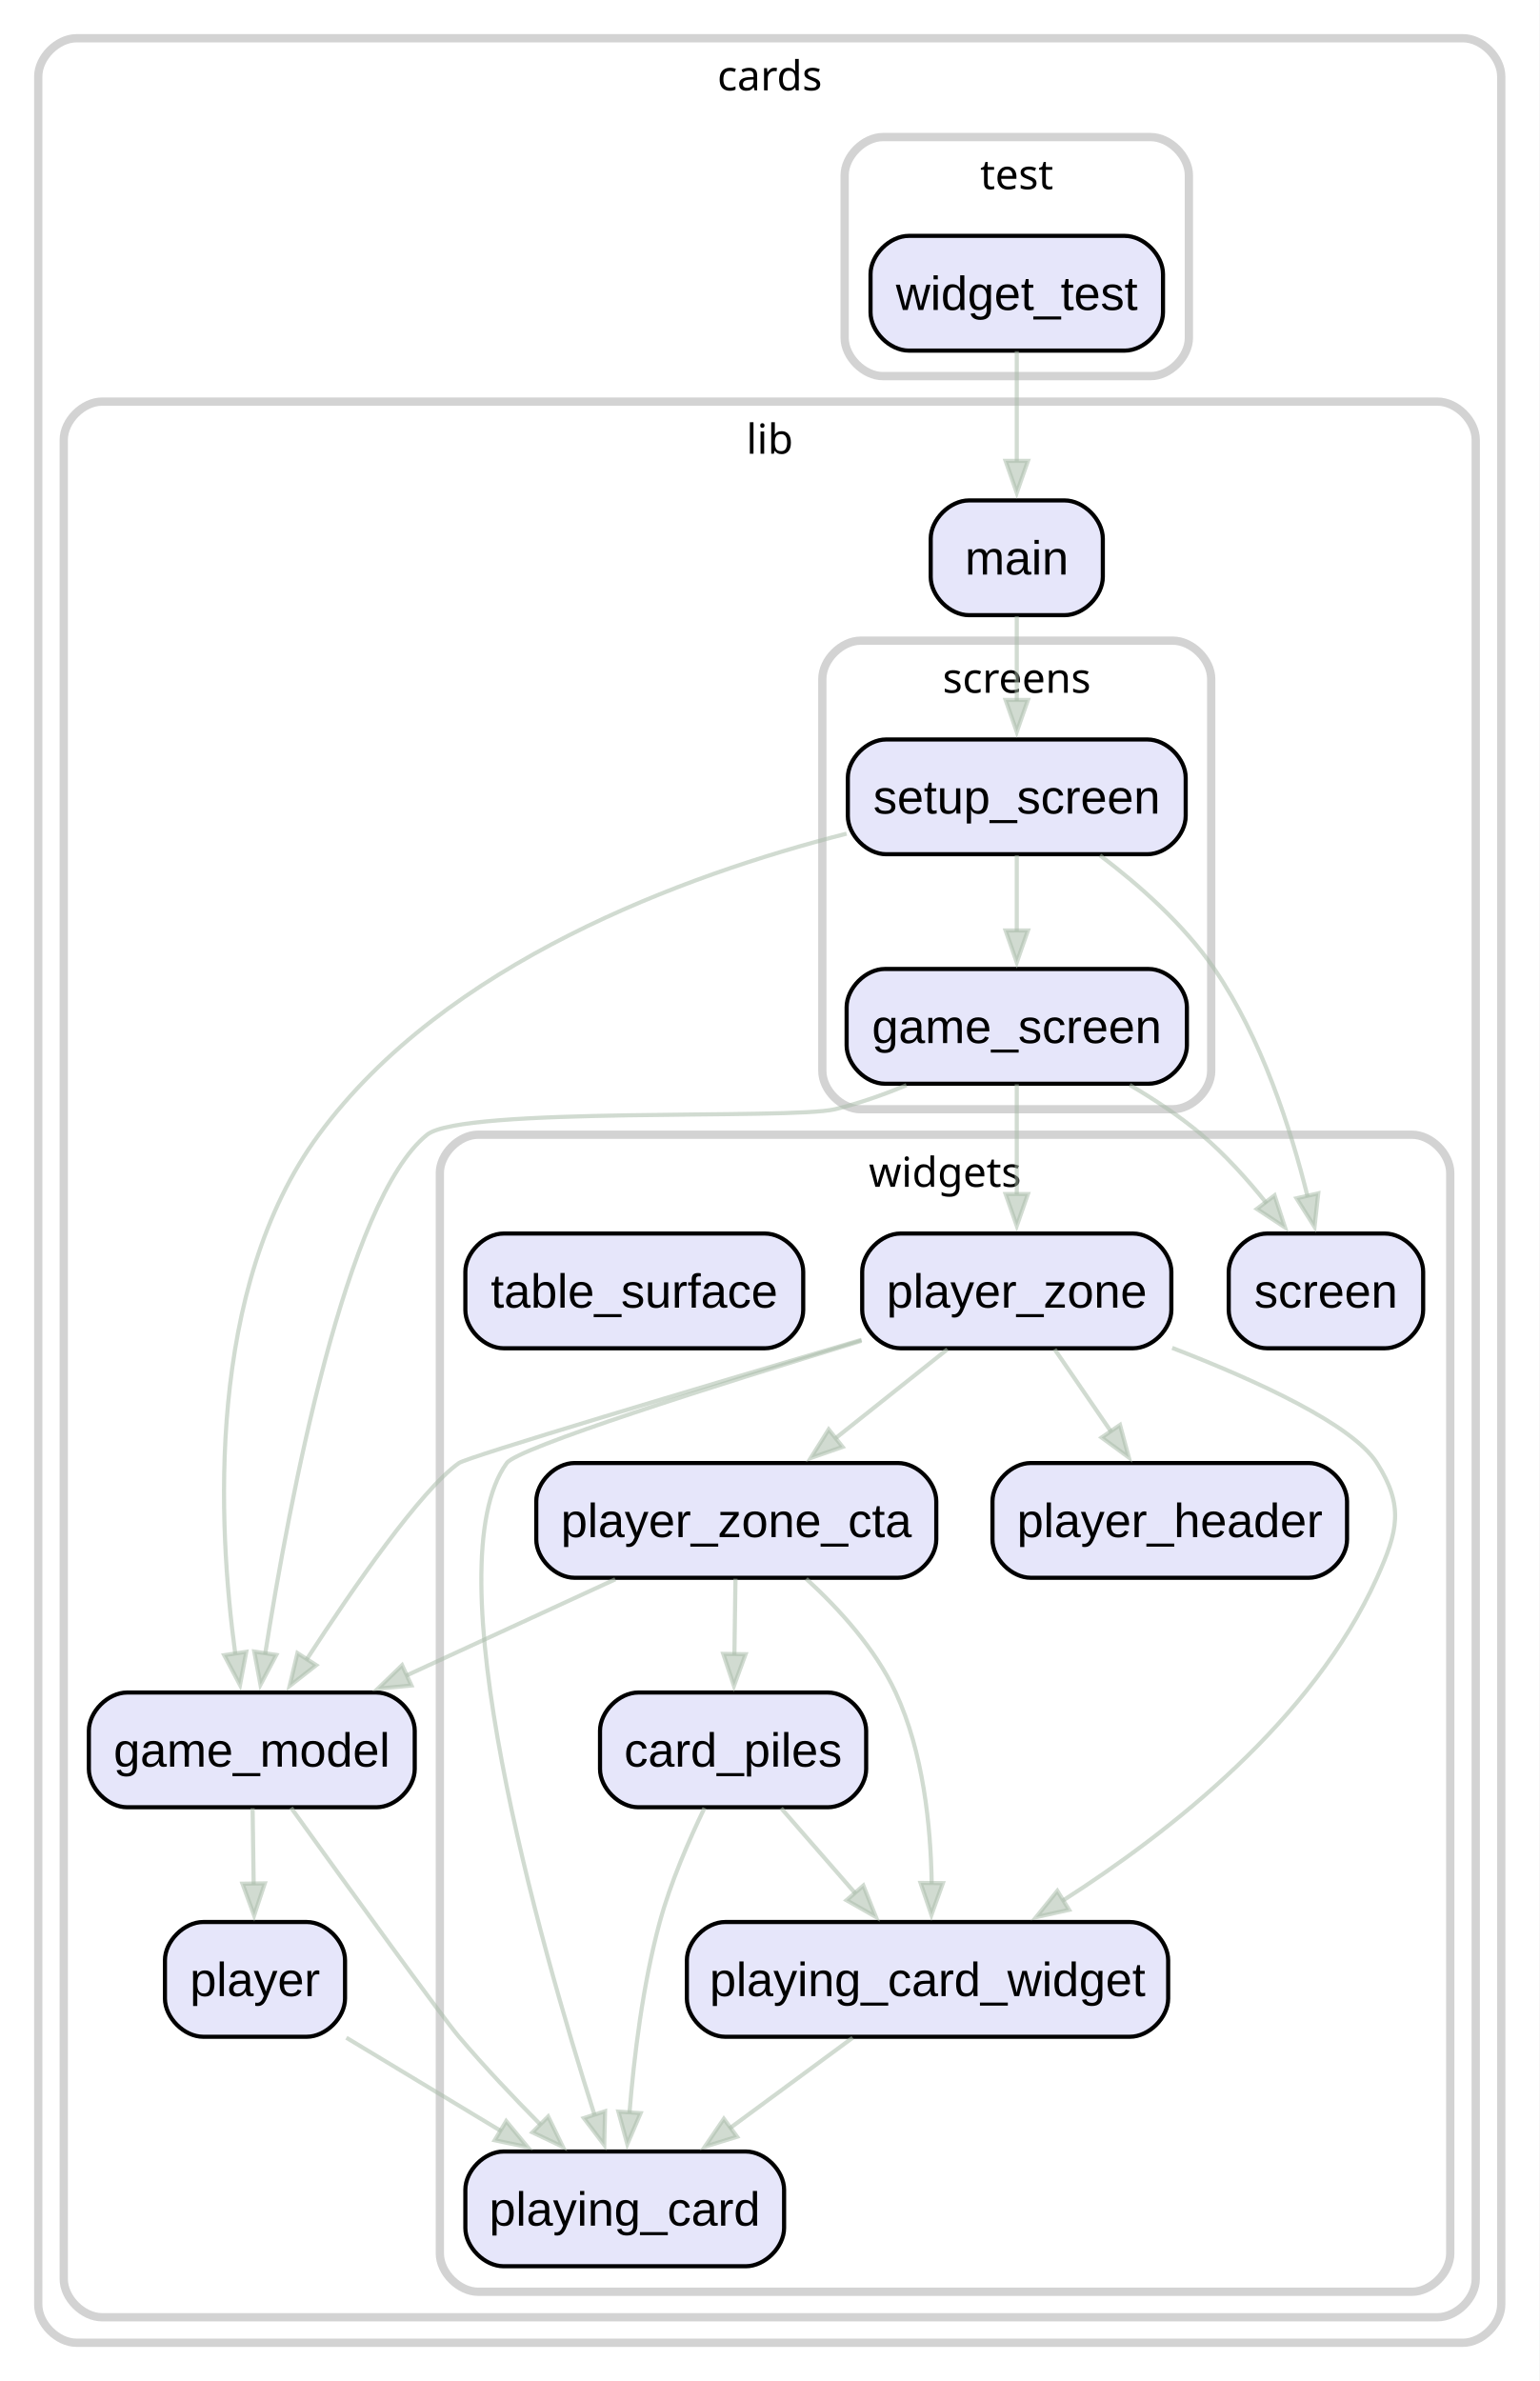
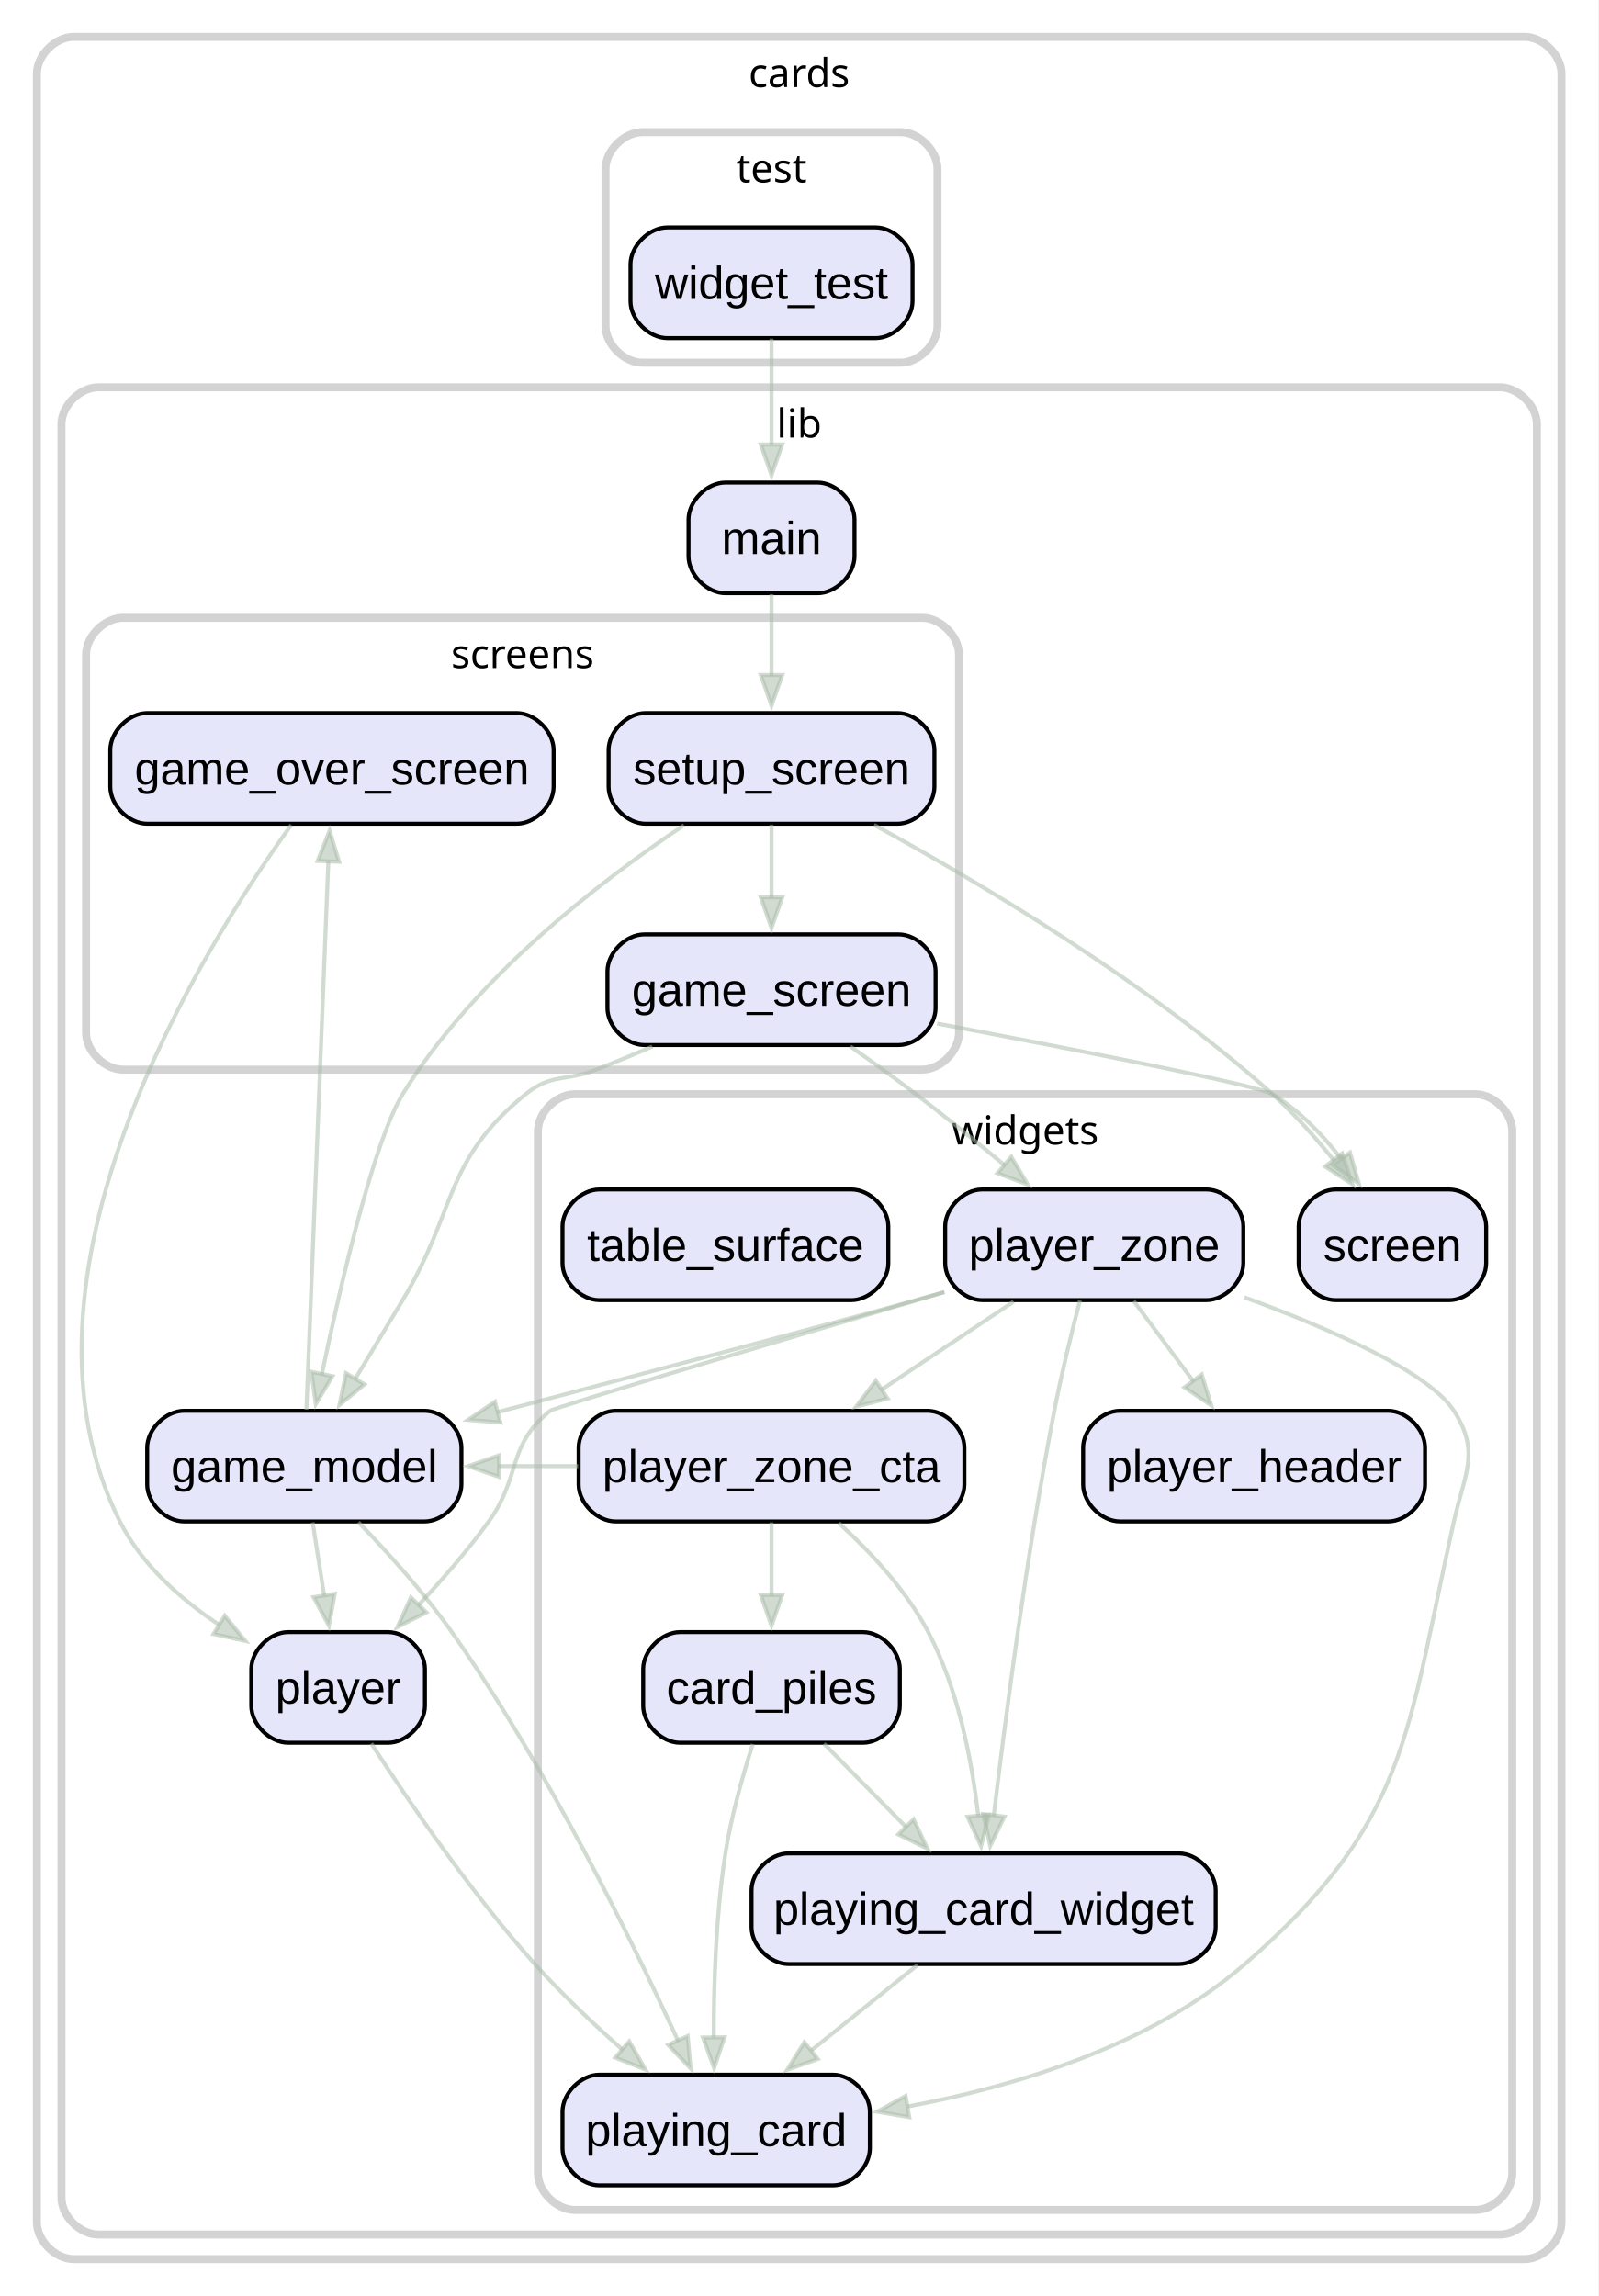
- <svg xmlns="http://www.w3.org/2000/svg" width="483pt" height="747pt" viewBox="0.00 0.00 483.00 747.00">
+ <svg xmlns="http://www.w3.org/2000/svg" width="520pt" height="747pt" viewBox="0.00 0.00 520.00 747.00">
  <g id="graph0" class="graph" transform="scale(1 1) rotate(0) translate(4 743)">
-     <polygon fill="white" stroke="none" points="-4,4 -4,-743 479,-743 479,4 -4,4" />
+     <polygon fill="white" stroke="none" points="-4,4 -4,-743 516,-743 516,4 -4,4" />
    <g id="clust1" class="cluster">
-       <path fill="none" stroke="lightgray" stroke-width="2.6" d="M20,-8C20,-8 455,-8 455,-8 461,-8 467,-14 467,-20 467,-20 467,-719 467,-719 467,-725 461,-731 455,-731 455,-731 20,-731 20,-731 14,-731 8,-725 8,-719 8,-719 8,-20 8,-20 8,-14 14,-8 20,-8" />
-       <text text-anchor="middle" x="237.5" y="-714.65" font-family="Arial Black" font-size="13.00">cards</text>
+       <path fill="none" stroke="lightgray" stroke-width="2.6" d="M20,-8C20,-8 492,-8 492,-8 498,-8 504,-14 504,-20 504,-20 504,-719 504,-719 504,-725 498,-731 492,-731 492,-731 20,-731 20,-731 14,-731 8,-725 8,-719 8,-719 8,-20 8,-20 8,-14 14,-8 20,-8" />
+       <text text-anchor="middle" x="256" y="-714.65" font-family="Arial Black" font-size="13.00">cards</text>
    </g>
    <g id="clust2" class="cluster">
-       <path fill="none" stroke="lightgray" stroke-width="2.6" d="M273,-625C273,-625 357,-625 357,-625 363,-625 369,-631 369,-637 369,-637 369,-688 369,-688 369,-694 363,-700 357,-700 357,-700 273,-700 273,-700 267,-700 261,-694 261,-688 261,-688 261,-637 261,-637 261,-631 267,-625 273,-625" />
-       <text text-anchor="middle" x="315" y="-683.65" font-family="Arial Black" font-size="13.00">test</text>
+       <path fill="none" stroke="lightgray" stroke-width="2.6" d="M205,-625C205,-625 289,-625 289,-625 295,-625 301,-631 301,-637 301,-637 301,-688 301,-688 301,-694 295,-700 289,-700 289,-700 205,-700 205,-700 199,-700 193,-694 193,-688 193,-688 193,-637 193,-637 193,-631 199,-625 205,-625" />
+       <text text-anchor="middle" x="247" y="-683.65" font-family="Arial Black" font-size="13.00">test</text>
    </g>
    <g id="clust3" class="cluster">
-       <path fill="none" stroke="lightgray" stroke-width="2.6" d="M28,-16C28,-16 447,-16 447,-16 453,-16 459,-22 459,-28 459,-28 459,-605 459,-605 459,-611 453,-617 447,-617 447,-617 28,-617 28,-617 22,-617 16,-611 16,-605 16,-605 16,-28 16,-28 16,-22 22,-16 28,-16" />
-       <text text-anchor="middle" x="237.5" y="-600.65" font-family="Arial Black" font-size="13.00">lib</text>
+       <path fill="none" stroke="lightgray" stroke-width="2.6" d="M28,-16C28,-16 484,-16 484,-16 490,-16 496,-22 496,-28 496,-28 496,-605 496,-605 496,-611 490,-617 484,-617 484,-617 28,-617 28,-617 22,-617 16,-611 16,-605 16,-605 16,-28 16,-28 16,-22 22,-16 28,-16" />
+       <text text-anchor="middle" x="256" y="-600.65" font-family="Arial Black" font-size="13.00">lib</text>
    </g>
    <g id="clust4" class="cluster">
-       <path fill="none" stroke="lightgray" stroke-width="2.6" d="M266,-395C266,-395 364,-395 364,-395 370,-395 376,-401 376,-407 376,-407 376,-530 376,-530 376,-536 370,-542 364,-542 364,-542 266,-542 266,-542 260,-542 254,-536 254,-530 254,-530 254,-407 254,-407 254,-401 260,-395 266,-395" />
-       <text text-anchor="middle" x="315" y="-525.65" font-family="Arial Black" font-size="13.00">screens</text>
+       <path fill="none" stroke="lightgray" stroke-width="2.6" d="M36,-395C36,-395 296,-395 296,-395 302,-395 308,-401 308,-407 308,-407 308,-530 308,-530 308,-536 302,-542 296,-542 296,-542 36,-542 36,-542 30,-542 24,-536 24,-530 24,-530 24,-407 24,-407 24,-401 30,-395 36,-395" />
+       <text text-anchor="middle" x="166" y="-525.65" font-family="Arial Black" font-size="13.00">screens</text>
    </g>
    <g id="clust5" class="cluster">
-       <path fill="none" stroke="lightgray" stroke-width="2.6" d="M146,-24C146,-24 439,-24 439,-24 445,-24 451,-30 451,-36 451,-36 451,-375 451,-375 451,-381 445,-387 439,-387 439,-387 146,-387 146,-387 140,-387 134,-381 134,-375 134,-375 134,-36 134,-36 134,-30 140,-24 146,-24" />
-       <text text-anchor="middle" x="292.5" y="-370.65" font-family="Arial Black" font-size="13.00">widgets</text>
+       <path fill="none" stroke="lightgray" stroke-width="2.6" d="M183,-24C183,-24 476,-24 476,-24 482,-24 488,-30 488,-36 488,-36 488,-375 488,-375 488,-381 482,-387 476,-387 476,-387 183,-387 183,-387 177,-387 171,-381 171,-375 171,-375 171,-36 171,-36 171,-30 177,-24 183,-24" />
+       <text text-anchor="middle" x="329.5" y="-370.65" font-family="Arial Black" font-size="13.00">widgets</text>
    </g>
    <g id="node1" class="node">
-       <path fill="Lavender" stroke="black" stroke-width="1.3" d="M348.88,-669C348.88,-669 281.12,-669 281.12,-669 275.12,-669 269.12,-663 269.12,-657 269.12,-657 269.12,-645 269.12,-645 269.12,-639 275.12,-633 281.12,-633 281.12,-633 348.88,-633 348.88,-633 354.88,-633 360.88,-639 360.88,-645 360.88,-645 360.88,-657 360.88,-657 360.88,-663 354.88,-669 348.88,-669" />
-       <text text-anchor="middle" x="315" y="-645.75" font-family="Arial" font-size="15.00">widget_test</text>
+       <path fill="Lavender" stroke="black" stroke-width="1.3" d="M280.88,-669C280.88,-669 213.12,-669 213.12,-669 207.12,-669 201.12,-663 201.12,-657 201.12,-657 201.12,-645 201.12,-645 201.12,-639 207.12,-633 213.12,-633 213.12,-633 280.88,-633 280.88,-633 286.88,-633 292.88,-639 292.88,-645 292.88,-645 292.88,-657 292.88,-657 292.88,-663 286.88,-669 280.88,-669" />
+       <text text-anchor="middle" x="247" y="-645.75" font-family="Arial" font-size="15.00">widget_test</text>
+     </g>
+     <g id="node6" class="node">
+       <path fill="Lavender" stroke="black" stroke-width="1.3" d="M262,-586C262,-586 232,-586 232,-586 226,-586 220,-580 220,-574 220,-574 220,-562 220,-562 220,-556 226,-550 232,-550 232,-550 262,-550 262,-550 268,-550 274,-556 274,-562 274,-562 274,-574 274,-574 274,-580 268,-586 262,-586" />
+       <text text-anchor="middle" x="247" y="-562.75" font-family="Arial" font-size="15.00">main</text>
+     </g>
+     <g id="edge1" class="edge">
+       <path fill="none" stroke="#aabbaa" stroke-width="1.3" stroke-opacity="0.533" d="M247,-632.82C247,-622.8 247,-609.88 247,-598.29" />
+       <polygon fill="#aabbaa" fill-opacity="0.533" stroke="#aabbaa" stroke-width="1.3" stroke-opacity="0.533" points="250.5,-598.4 247,-588.4 243.5,-598.4 250.5,-598.4" />
+     </g>
+     <g id="node2" class="node">
+       <path fill="Lavender" stroke="black" stroke-width="1.3" d="M134.12,-284C134.12,-284 55.88,-284 55.88,-284 49.88,-284 43.88,-278 43.88,-272 43.88,-272 43.88,-260 43.88,-260 43.88,-254 49.88,-248 55.88,-248 55.88,-248 134.12,-248 134.12,-248 140.12,-248 146.12,-254 146.12,-260 146.12,-260 146.12,-272 146.12,-272 146.12,-278 140.12,-284 134.12,-284" />
+       <text text-anchor="middle" x="95" y="-260.75" font-family="Arial" font-size="15.00">game_model</text>
+     </g>
+     <g id="node4" class="node">
+       <path fill="Lavender" stroke="black" stroke-width="1.3" d="M164.12,-511C164.12,-511 43.88,-511 43.88,-511 37.88,-511 31.88,-505 31.88,-499 31.88,-499 31.88,-487 31.88,-487 31.88,-481 37.88,-475 43.88,-475 43.88,-475 164.12,-475 164.12,-475 170.12,-475 176.12,-481 176.12,-487 176.12,-487 176.12,-499 176.12,-499 176.12,-505 170.12,-511 164.12,-511" />
+       <text text-anchor="middle" x="104" y="-487.75" font-family="Arial" font-size="15.00">game_over_screen</text>
+     </g>
+     <g id="edge3" class="edge">
+       <path fill="none" stroke="#aabbaa" stroke-width="1.3" stroke-opacity="0.533" d="M95.69,-284.34C97.23,-322.76 100.94,-415.39 102.83,-462.87" />
+       <polygon fill="#aabbaa" fill-opacity="0.533" stroke="#aabbaa" stroke-width="1.3" stroke-opacity="0.533" points="99.33,-462.9 103.23,-472.75 106.33,-462.62 99.33,-462.9" />
+     </g>
+     <g id="node7" class="node">
+       <path fill="Lavender" stroke="black" stroke-width="1.3" d="M122.25,-212C122.25,-212 89.75,-212 89.75,-212 83.75,-212 77.75,-206 77.75,-200 77.75,-200 77.75,-188 77.75,-188 77.75,-182 83.75,-176 89.75,-176 89.75,-176 122.25,-176 122.25,-176 128.25,-176 134.25,-182 134.25,-188 134.25,-188 134.25,-200 134.25,-200 134.25,-206 128.25,-212 122.25,-212" />
+       <text text-anchor="middle" x="106" y="-188.75" font-family="Arial" font-size="15.00">player</text>
+     </g>
+     <g id="edge2" class="edge">
+       <path fill="none" stroke="#aabbaa" stroke-width="1.3" stroke-opacity="0.533" d="M97.72,-247.7C98.85,-240.49 100.2,-231.93 101.47,-223.82" />
+       <polygon fill="#aabbaa" fill-opacity="0.533" stroke="#aabbaa" stroke-width="1.3" stroke-opacity="0.533" points="104.91,-224.47 103.01,-214.05 98,-223.38 104.91,-224.47" />
+     </g>
+     <g id="node11" class="node">
+       <path fill="Lavender" stroke="black" stroke-width="1.3" d="M267,-68C267,-68 191,-68 191,-68 185,-68 179,-62 179,-56 179,-56 179,-44 179,-44 179,-38 185,-32 191,-32 191,-32 267,-32 267,-32 273,-32 279,-38 279,-44 279,-44 279,-56 279,-56 279,-62 273,-68 267,-68" />
+       <text text-anchor="middle" x="229" y="-44.75" font-family="Arial" font-size="15.00">playing_card</text>
+     </g>
+     <g id="edge4" class="edge">
+       <path fill="none" stroke="#aabbaa" stroke-width="1.3" stroke-opacity="0.533" d="M112.6,-247.77C122.23,-237.83 134,-224.79 143,-212 173.84,-168.19 201.45,-112.02 216.65,-78.93" />
+       <polygon fill="#aabbaa" fill-opacity="0.533" stroke="#aabbaa" stroke-width="1.3" stroke-opacity="0.533" points="219.74,-80.59 220.68,-70.04 213.37,-77.7 219.74,-80.59" />
+     </g>
+     <g id="node3" class="node">
+       <path fill="Lavender" stroke="black" stroke-width="1.3" d="M288.38,-439C288.38,-439 205.62,-439 205.62,-439 199.62,-439 193.62,-433 193.62,-427 193.62,-427 193.62,-415 193.62,-415 193.62,-409 199.62,-403 205.62,-403 205.62,-403 288.38,-403 288.38,-403 294.38,-403 300.38,-409 300.38,-415 300.38,-415 300.38,-427 300.38,-427 300.38,-433 294.38,-439 288.38,-439" />
+       <text text-anchor="middle" x="247" y="-415.75" font-family="Arial" font-size="15.00">game_screen</text>
+     </g>
+     <g id="edge7" class="edge">
+       <path fill="none" stroke="#aabbaa" stroke-width="1.3" stroke-opacity="0.533" d="M208.23,-402.51C202.16,-399.91 195.93,-397.33 190,-395 179.93,-391.05 175.39,-393.84 167,-387 140.11,-365.09 144.85,-349.73 127,-320 122,-311.67 116.54,-302.62 111.57,-294.39" />
+       <polygon fill="#aabbaa" fill-opacity="0.533" stroke="#aabbaa" stroke-width="1.3" stroke-opacity="0.533" points="114.58,-292.6 106.42,-285.86 108.59,-296.23 114.58,-292.6" />
+     </g>
+     <g id="node10" class="node">
+       <path fill="Lavender" stroke="black" stroke-width="1.3" d="M388.5,-356C388.5,-356 315.5,-356 315.5,-356 309.5,-356 303.5,-350 303.5,-344 303.5,-344 303.5,-332 303.5,-332 303.5,-326 309.5,-320 315.5,-320 315.5,-320 388.5,-320 388.5,-320 394.5,-320 400.5,-326 400.5,-332 400.5,-332 400.5,-344 400.5,-344 400.5,-350 394.5,-356 388.5,-356" />
+       <text text-anchor="middle" x="352" y="-332.75" font-family="Arial" font-size="15.00">player_zone</text>
+     </g>
+     <g id="edge5" class="edge">
+       <path fill="none" stroke="#aabbaa" stroke-width="1.3" stroke-opacity="0.533" d="M272.63,-402.55C279.64,-397.63 287.18,-392.2 294,-387 303.56,-379.7 313.75,-371.45 322.87,-363.87" />
+       <polygon fill="#aabbaa" fill-opacity="0.533" stroke="#aabbaa" stroke-width="1.3" stroke-opacity="0.533" points="325,-366.65 330.41,-357.55 320.5,-361.29 325,-366.65" />
+     </g>
+     <g id="node14" class="node">
+       <path fill="Lavender" stroke="black" stroke-width="1.3" d="M467.5,-356C467.5,-356 430.5,-356 430.5,-356 424.5,-356 418.5,-350 418.5,-344 418.5,-344 418.5,-332 418.5,-332 418.5,-326 424.5,-320 430.5,-320 430.5,-320 467.5,-320 467.5,-320 473.5,-320 479.5,-326 479.5,-332 479.5,-332 479.5,-344 479.5,-344 479.5,-350 473.5,-356 467.5,-356" />
+       <text text-anchor="middle" x="449" y="-332.75" font-family="Arial" font-size="15.00">screen</text>
+     </g>
+     <g id="edge6" class="edge">
+       <path fill="none" stroke="#aabbaa" stroke-width="1.3" stroke-opacity="0.533" d="M300.86,-410C346.47,-401.38 405.21,-389.9 410,-387 418.75,-381.7 426.39,-373.7 432.53,-365.74" />
+       <polygon fill="#aabbaa" fill-opacity="0.533" stroke="#aabbaa" stroke-width="1.3" stroke-opacity="0.533" points="435.2,-368.03 438.12,-357.85 429.49,-363.99 435.2,-368.03" />
+     </g>
+     <g id="edge8" class="edge">
+       <path fill="none" stroke="#aabbaa" stroke-width="1.3" stroke-opacity="0.533" d="M90.76,-474.62C61.15,-433.45 -4.86,-327.49 35,-248 42.02,-234 54.68,-222.76 67.39,-214.29" />
+       <polygon fill="#aabbaa" fill-opacity="0.533" stroke="#aabbaa" stroke-width="1.3" stroke-opacity="0.533" points="69.11,-217.34 75.81,-209.12 65.45,-211.37 69.11,-217.34" />
    </g>
    <g id="node5" class="node">
-       <path fill="Lavender" stroke="black" stroke-width="1.3" d="M330,-586C330,-586 300,-586 300,-586 294,-586 288,-580 288,-574 288,-574 288,-562 288,-562 288,-556 294,-550 300,-550 300,-550 330,-550 330,-550 336,-550 342,-556 342,-562 342,-562 342,-574 342,-574 342,-580 336,-586 330,-586" />
-       <text text-anchor="middle" x="315" y="-562.75" font-family="Arial" font-size="15.00">main</text>
+       <path fill="Lavender" stroke="black" stroke-width="1.3" d="M288,-511C288,-511 206,-511 206,-511 200,-511 194,-505 194,-499 194,-499 194,-487 194,-487 194,-481 200,-475 206,-475 206,-475 288,-475 288,-475 294,-475 300,-481 300,-487 300,-487 300,-499 300,-499 300,-505 294,-511 288,-511" />
+       <text text-anchor="middle" x="247" y="-487.75" font-family="Arial" font-size="15.00">setup_screen</text>
    </g>
-     <g id="edge1" class="edge">
-       <path fill="none" stroke="#aabbaa" stroke-width="1.3" stroke-opacity="0.533" d="M315,-632.82C315,-622.8 315,-609.88 315,-598.29" />
-       <polygon fill="#aabbaa" fill-opacity="0.533" stroke="#aabbaa" stroke-width="1.3" stroke-opacity="0.533" points="318.5,-598.4 315,-588.4 311.5,-598.4 318.5,-598.4" />
+     <g id="edge9" class="edge">
+       <path fill="none" stroke="#aabbaa" stroke-width="1.3" stroke-opacity="0.533" d="M218.54,-474.53C190.99,-456.13 150.09,-424.64 127,-387 117.69,-371.82 107.06,-326.24 100.7,-295.83" />
+       <polygon fill="#aabbaa" fill-opacity="0.533" stroke="#aabbaa" stroke-width="1.3" stroke-opacity="0.533" points="104.16,-295.27 98.73,-286.17 97.3,-296.67 104.16,-295.27" />
    </g>
-     <g id="node2" class="node">
-       <path fill="Lavender" stroke="black" stroke-width="1.3" d="M114.12,-212C114.12,-212 35.88,-212 35.88,-212 29.88,-212 23.88,-206 23.88,-200 23.88,-200 23.88,-188 23.88,-188 23.88,-182 29.88,-176 35.88,-176 35.88,-176 114.12,-176 114.12,-176 120.12,-176 126.12,-182 126.12,-188 126.12,-188 126.12,-200 126.12,-200 126.12,-206 120.12,-212 114.12,-212" />
-       <text text-anchor="middle" x="75" y="-188.75" font-family="Arial" font-size="15.00">game_model</text>
+     <g id="edge10" class="edge">
+       <path fill="none" stroke="#aabbaa" stroke-width="1.3" stroke-opacity="0.533" d="M247,-474.7C247,-467.49 247,-458.93 247,-450.82" />
+       <polygon fill="#aabbaa" fill-opacity="0.533" stroke="#aabbaa" stroke-width="1.3" stroke-opacity="0.533" points="250.5,-451.07 247,-441.07 243.5,-451.07 250.5,-451.07" />
    </g>
-     <g id="node6" class="node">
-       <path fill="Lavender" stroke="black" stroke-width="1.3" d="M92.25,-140C92.25,-140 59.75,-140 59.75,-140 53.75,-140 47.75,-134 47.75,-128 47.75,-128 47.75,-116 47.75,-116 47.75,-110 53.75,-104 59.75,-104 59.75,-104 92.25,-104 92.25,-104 98.25,-104 104.25,-110 104.25,-116 104.25,-116 104.25,-128 104.25,-128 104.25,-134 98.25,-140 92.25,-140" />
-       <text text-anchor="middle" x="76" y="-116.75" font-family="Arial" font-size="15.00">player</text>
+     <g id="edge11" class="edge">
+       <path fill="none" stroke="#aabbaa" stroke-width="1.3" stroke-opacity="0.533" d="M280.36,-474.64C314.89,-455.76 369.38,-423.38 410,-387 417.2,-380.55 424.16,-372.71 430.15,-365.24" />
+       <polygon fill="#aabbaa" fill-opacity="0.533" stroke="#aabbaa" stroke-width="1.3" stroke-opacity="0.533" points="432.65,-367.74 435.98,-357.68 427.1,-363.47 432.65,-367.74" />
    </g>
-     <g id="edge2" class="edge">
-       <path fill="none" stroke="#aabbaa" stroke-width="1.3" stroke-opacity="0.533" d="M75.25,-175.7C75.35,-168.49 75.47,-159.93 75.59,-151.82" />
-       <polygon fill="#aabbaa" fill-opacity="0.533" stroke="#aabbaa" stroke-width="1.3" stroke-opacity="0.533" points="79.08,-152.12 75.73,-142.07 72.08,-152.02 79.08,-152.12" />
+     <g id="edge12" class="edge">
+       <path fill="none" stroke="#aabbaa" stroke-width="1.3" stroke-opacity="0.533" d="M247,-549.7C247,-541.76 247,-532.12 247,-523.11" />
+       <polygon fill="#aabbaa" fill-opacity="0.533" stroke="#aabbaa" stroke-width="1.3" stroke-opacity="0.533" points="250.5,-523.4 247,-513.4 243.5,-523.4 250.5,-523.4" />
    </g>
-     <g id="node10" class="node">
-       <path fill="Lavender" stroke="black" stroke-width="1.3" d="M230,-68C230,-68 154,-68 154,-68 148,-68 142,-62 142,-56 142,-56 142,-44 142,-44 142,-38 148,-32 154,-32 154,-32 230,-32 230,-32 236,-32 242,-38 242,-44 242,-44 242,-56 242,-56 242,-62 236,-68 230,-68" />
-       <text text-anchor="middle" x="192" y="-44.75" font-family="Arial" font-size="15.00">playing_card</text>
+     <g id="edge13" class="edge">
+       <path fill="none" stroke="#aabbaa" stroke-width="1.3" stroke-opacity="0.533" d="M116.78,-175.78C128.75,-157.22 149.16,-127.23 170,-104 178.71,-94.29 189.05,-84.51 198.63,-76.04" />
+       <polygon fill="#aabbaa" fill-opacity="0.533" stroke="#aabbaa" stroke-width="1.3" stroke-opacity="0.533" points="200.73,-78.85 206,-69.65 196.15,-73.55 200.73,-78.85" />
    </g>
-     <g id="edge3" class="edge">
-       <path fill="none" stroke="#aabbaa" stroke-width="1.3" stroke-opacity="0.533" d="M87.31,-175.86C104.56,-151.9 134.43,-110.57 140,-104 147.92,-94.66 157.12,-84.95 165.57,-76.44" />
-       <polygon fill="#aabbaa" fill-opacity="0.533" stroke="#aabbaa" stroke-width="1.3" stroke-opacity="0.533" points="167.98,-78.98 172.61,-69.45 163.04,-74.01 167.98,-78.98" />
+     <g id="node8" class="node">
+       <path fill="Lavender" stroke="black" stroke-width="1.3" d="M379.5,-140C379.5,-140 252.5,-140 252.5,-140 246.5,-140 240.5,-134 240.5,-128 240.5,-128 240.5,-116 240.5,-116 240.5,-110 246.5,-104 252.5,-104 252.5,-104 379.5,-104 379.5,-104 385.5,-104 391.5,-110 391.5,-116 391.5,-116 391.5,-128 391.5,-128 391.5,-134 385.5,-140 379.5,-140" />
+       <text text-anchor="middle" x="316" y="-116.75" font-family="Arial" font-size="15.00">playing_card_widget</text>
    </g>
-     <g id="node3" class="node">
-       <path fill="Lavender" stroke="black" stroke-width="1.3" d="M356.38,-439C356.38,-439 273.62,-439 273.62,-439 267.62,-439 261.62,-433 261.62,-427 261.62,-427 261.62,-415 261.62,-415 261.62,-409 267.62,-403 273.62,-403 273.62,-403 356.38,-403 356.38,-403 362.38,-403 368.38,-409 368.38,-415 368.38,-415 368.38,-427 368.38,-427 368.38,-433 362.38,-439 356.38,-439" />
-       <text text-anchor="middle" x="315" y="-415.75" font-family="Arial" font-size="15.00">game_screen</text>
-     </g>
-     <g id="edge6" class="edge">
-       <path fill="none" stroke="#aabbaa" stroke-width="1.3" stroke-opacity="0.533" d="M280.4,-402.53C273.16,-399.54 265.46,-396.81 258,-395 244.15,-391.64 141.11,-395.93 130,-387 104.58,-366.57 86.82,-272.48 79.19,-224.03" />
-       <polygon fill="#aabbaa" fill-opacity="0.533" stroke="#aabbaa" stroke-width="1.3" stroke-opacity="0.533" points="82.69,-223.79 77.72,-214.43 75.77,-224.85 82.69,-223.79" />
+     <g id="edge14" class="edge">
+       <path fill="none" stroke="#aabbaa" stroke-width="1.3" stroke-opacity="0.533" d="M294.49,-103.7C284.04,-95.28 271.28,-85.02 259.81,-75.79" />
+       <polygon fill="#aabbaa" fill-opacity="0.533" stroke="#aabbaa" stroke-width="1.3" stroke-opacity="0.533" points="262.08,-73.12 252.09,-69.58 257.69,-78.58 262.08,-73.12" />
    </g>
    <g id="node9" class="node">
-       <path fill="Lavender" stroke="black" stroke-width="1.3" d="M351.5,-356C351.5,-356 278.5,-356 278.5,-356 272.5,-356 266.5,-350 266.5,-344 266.5,-344 266.5,-332 266.5,-332 266.5,-326 272.5,-320 278.5,-320 278.5,-320 351.5,-320 351.5,-320 357.5,-320 363.5,-326 363.5,-332 363.5,-332 363.5,-344 363.5,-344 363.5,-350 357.5,-356 351.5,-356" />
-       <text text-anchor="middle" x="315" y="-332.75" font-family="Arial" font-size="15.00">player_zone</text>
+       <path fill="Lavender" stroke="black" stroke-width="1.3" d="M273,-356C273,-356 191,-356 191,-356 185,-356 179,-350 179,-344 179,-344 179,-332 179,-332 179,-326 185,-320 191,-320 191,-320 273,-320 273,-320 279,-320 285,-326 285,-332 285,-332 285,-344 285,-344 285,-350 279,-356 273,-356" />
+       <text text-anchor="middle" x="232" y="-332.75" font-family="Arial" font-size="15.00">table_surface</text>
    </g>
-     <g id="edge4" class="edge">
-       <path fill="none" stroke="#aabbaa" stroke-width="1.3" stroke-opacity="0.533" d="M315,-402.82C315,-392.8 315,-379.88 315,-368.29" />
-       <polygon fill="#aabbaa" fill-opacity="0.533" stroke="#aabbaa" stroke-width="1.3" stroke-opacity="0.533" points="318.5,-368.4 315,-358.4 311.5,-368.4 318.5,-368.4" />
+     <g id="edge15" class="edge">
+       <path fill="none" stroke="#aabbaa" stroke-width="1.3" stroke-opacity="0.533" d="M303.29,-322.63C300.15,-321.73 297.03,-320.85 294,-320 268.5,-312.87 205.88,-296.25 157.64,-283.5" />
+       <polygon fill="#aabbaa" fill-opacity="0.533" stroke="#aabbaa" stroke-width="1.3" stroke-opacity="0.533" points="158.81,-280.19 148.25,-281.02 157.02,-286.96 158.81,-280.19" />
+     </g>
+     <g id="edge16" class="edge">
+       <path fill="none" stroke="#aabbaa" stroke-width="1.3" stroke-opacity="0.533" d="M303.17,-322.62C251.23,-307.28 176.3,-285.05 175,-284 160.74,-272.53 165.73,-262.83 155,-248 148.2,-238.61 139.91,-229.08 132.1,-220.74" />
+       <polygon fill="#aabbaa" fill-opacity="0.533" stroke="#aabbaa" stroke-width="1.3" stroke-opacity="0.533" points="134.73,-218.42 125.28,-213.64 129.69,-223.28 134.73,-218.42" />
+     </g>
+     <g id="edge20" class="edge">
+       <path fill="none" stroke="#aabbaa" stroke-width="1.3" stroke-opacity="0.533" d="M347.35,-319.91C344.66,-309.57 341.34,-296.09 339,-284 330.14,-238.24 323.14,-184.54 319.29,-152.18" />
+       <polygon fill="#aabbaa" fill-opacity="0.533" stroke="#aabbaa" stroke-width="1.3" stroke-opacity="0.533" points="322.79,-151.97 318.15,-142.44 315.84,-152.78 322.79,-151.97" />
+     </g>
+     <g id="edge19" class="edge">
+       <path fill="none" stroke="#aabbaa" stroke-width="1.3" stroke-opacity="0.533" d="M400.87,-320.92C429.23,-310.49 460.9,-296.56 469,-284 477.67,-270.55 472.5,-263.61 469,-248 453.51,-178.94 454.48,-150.36 401,-104 370.46,-77.52 326.85,-64.27 291.2,-57.64" />
+       <polygon fill="#aabbaa" fill-opacity="0.533" stroke="#aabbaa" stroke-width="1.3" stroke-opacity="0.533" points="291.82,-54.19 281.38,-55.96 290.65,-61.09 291.82,-54.19" />
    </g>
    <g id="node13" class="node">
-       <path fill="Lavender" stroke="black" stroke-width="1.3" d="M430.5,-356C430.5,-356 393.5,-356 393.5,-356 387.5,-356 381.5,-350 381.5,-344 381.5,-344 381.5,-332 381.5,-332 381.5,-326 387.5,-320 393.5,-320 393.5,-320 430.5,-320 430.5,-320 436.5,-320 442.5,-326 442.5,-332 442.5,-332 442.5,-344 442.5,-344 442.5,-350 436.5,-356 430.5,-356" />
-       <text text-anchor="middle" x="412" y="-332.75" font-family="Arial" font-size="15.00">screen</text>
+       <path fill="Lavender" stroke="black" stroke-width="1.3" d="M297.75,-284C297.75,-284 196.25,-284 196.25,-284 190.25,-284 184.25,-278 184.25,-272 184.25,-272 184.25,-260 184.25,-260 184.25,-254 190.25,-248 196.25,-248 196.25,-248 297.75,-248 297.75,-248 303.75,-248 309.75,-254 309.75,-260 309.75,-260 309.75,-272 309.75,-272 309.75,-278 303.75,-284 297.75,-284" />
+       <text text-anchor="middle" x="247" y="-260.75" font-family="Arial" font-size="15.00">player_zone_cta</text>
    </g>
-     <g id="edge5" class="edge">
-       <path fill="none" stroke="#aabbaa" stroke-width="1.3" stroke-opacity="0.533" d="M350.43,-402.62C358.23,-398.05 366.19,-392.77 373,-387 380.37,-380.75 387.38,-372.97 393.37,-365.49" />
-       <polygon fill="#aabbaa" fill-opacity="0.533" stroke="#aabbaa" stroke-width="1.3" stroke-opacity="0.533" points="395.88,-367.97 399.17,-357.9 390.32,-363.72 395.88,-367.97" />
+     <g id="edge18" class="edge">
+       <path fill="none" stroke="#aabbaa" stroke-width="1.3" stroke-opacity="0.533" d="M325.77,-319.52C312.77,-310.85 296.87,-300.25 282.77,-290.85" />
+       <polygon fill="#aabbaa" fill-opacity="0.533" stroke="#aabbaa" stroke-width="1.3" stroke-opacity="0.533" points="284.79,-287.99 274.53,-285.35 280.91,-293.81 284.79,-287.99" />
    </g>
-     <g id="node4" class="node">
-       <path fill="Lavender" stroke="black" stroke-width="1.3" d="M356,-511C356,-511 274,-511 274,-511 268,-511 262,-505 262,-499 262,-499 262,-487 262,-487 262,-481 268,-475 274,-475 274,-475 356,-475 356,-475 362,-475 368,-481 368,-487 368,-487 368,-499 368,-499 368,-505 362,-511 356,-511" />
-       <text text-anchor="middle" x="315" y="-487.75" font-family="Arial" font-size="15.00">setup_screen</text>
-     </g>
-     <g id="edge7" class="edge">
-       <path fill="none" stroke="#aabbaa" stroke-width="1.3" stroke-opacity="0.533" d="M261.61,-481.46C210.58,-468.43 135.72,-441.01 96,-387 60.61,-338.88 64.3,-264.75 69.82,-224.12" />
-       <polygon fill="#aabbaa" fill-opacity="0.533" stroke="#aabbaa" stroke-width="1.3" stroke-opacity="0.533" points="73.27,-224.77 71.3,-214.36 66.34,-223.72 73.27,-224.77" />
-     </g>
-     <g id="edge8" class="edge">
-       <path fill="none" stroke="#aabbaa" stroke-width="1.3" stroke-opacity="0.533" d="M315,-474.7C315,-467.49 315,-458.93 315,-450.82" />
-       <polygon fill="#aabbaa" fill-opacity="0.533" stroke="#aabbaa" stroke-width="1.3" stroke-opacity="0.533" points="318.5,-451.07 315,-441.07 311.5,-451.07 318.5,-451.07" />
-     </g>
-     <g id="edge9" class="edge">
-       <path fill="none" stroke="#aabbaa" stroke-width="1.3" stroke-opacity="0.533" d="M341.09,-474.66C353.42,-465.34 367.48,-452.91 377,-439 391.85,-417.3 401.03,-388.66 406.24,-367.59" />
-       <polygon fill="#aabbaa" fill-opacity="0.533" stroke="#aabbaa" stroke-width="1.3" stroke-opacity="0.533" points="409.59,-368.61 408.42,-358.08 402.77,-367.05 409.59,-368.61" />
-     </g>
-     <g id="edge10" class="edge">
-       <path fill="none" stroke="#aabbaa" stroke-width="1.3" stroke-opacity="0.533" d="M315,-549.7C315,-541.76 315,-532.12 315,-523.11" />
-       <polygon fill="#aabbaa" fill-opacity="0.533" stroke="#aabbaa" stroke-width="1.3" stroke-opacity="0.533" points="318.5,-523.4 315,-513.4 311.5,-523.4 318.5,-523.4" />
-     </g>
-     <g id="edge11" class="edge">
-       <path fill="none" stroke="#aabbaa" stroke-width="1.3" stroke-opacity="0.533" d="M104.67,-103.7C119.31,-94.86 137.34,-83.99 153.2,-74.41" />
-       <polygon fill="#aabbaa" fill-opacity="0.533" stroke="#aabbaa" stroke-width="1.3" stroke-opacity="0.533" points="154.82,-77.53 161.57,-69.36 151.2,-71.53 154.82,-77.53" />
-     </g>
-     <g id="node7" class="node">
-       <path fill="Lavender" stroke="black" stroke-width="1.3" d="M350.5,-140C350.5,-140 223.5,-140 223.5,-140 217.5,-140 211.5,-134 211.5,-128 211.5,-128 211.5,-116 211.5,-116 211.5,-110 217.5,-104 223.5,-104 223.5,-104 350.5,-104 350.5,-104 356.5,-104 362.5,-110 362.5,-116 362.5,-116 362.5,-128 362.5,-128 362.5,-134 356.5,-140 350.5,-140" />
-       <text text-anchor="middle" x="287" y="-116.75" font-family="Arial" font-size="15.00">playing_card_widget</text>
-     </g>
-     <g id="edge12" class="edge">
-       <path fill="none" stroke="#aabbaa" stroke-width="1.3" stroke-opacity="0.533" d="M263.52,-103.7C251.87,-95.11 237.61,-84.61 224.89,-75.24" />
-       <polygon fill="#aabbaa" fill-opacity="0.533" stroke="#aabbaa" stroke-width="1.3" stroke-opacity="0.533" points="227.25,-72.63 217.13,-69.51 223.1,-78.26 227.25,-72.63" />
-     </g>
-     <g id="node8" class="node">
-       <path fill="Lavender" stroke="black" stroke-width="1.3" d="M236,-356C236,-356 154,-356 154,-356 148,-356 142,-350 142,-344 142,-344 142,-332 142,-332 142,-326 148,-320 154,-320 154,-320 236,-320 236,-320 242,-320 248,-326 248,-332 248,-332 248,-344 248,-344 248,-350 242,-356 236,-356" />
-       <text text-anchor="middle" x="195" y="-332.75" font-family="Arial" font-size="15.00">table_surface</text>
-     </g>
-     <g id="edge13" class="edge">
-       <path fill="none" stroke="#aabbaa" stroke-width="1.3" stroke-opacity="0.533" d="M266.32,-322.66C215.47,-307.62 142.69,-285.91 140,-284 128.02,-275.5 107.04,-245.2 92.16,-222.3" />
-       <polygon fill="#aabbaa" fill-opacity="0.533" stroke="#aabbaa" stroke-width="1.3" stroke-opacity="0.533" points="95.21,-220.58 86.87,-214.05 89.32,-224.36 95.21,-220.58" />
+     <g id="node15" class="node">
+       <path fill="Lavender" stroke="black" stroke-width="1.3" d="M447.62,-284C447.62,-284 360.38,-284 360.38,-284 354.38,-284 348.38,-278 348.38,-272 348.38,-272 348.38,-260 348.38,-260 348.38,-254 354.38,-248 360.38,-248 360.38,-248 447.62,-248 447.62,-248 453.62,-248 459.62,-254 459.62,-260 459.62,-260 459.62,-272 459.62,-272 459.62,-278 453.62,-284 447.62,-284" />
+       <text text-anchor="middle" x="404" y="-260.75" font-family="Arial" font-size="15.00">player_header</text>
    </g>
    <g id="edge17" class="edge">
-       <path fill="none" stroke="#aabbaa" stroke-width="1.3" stroke-opacity="0.533" d="M363.76,-320.12C390.75,-309.68 420.36,-296.02 428,-284 436.58,-270.5 434.56,-262.59 428,-248 407.93,-203.39 363.2,-168.25 329.47,-146.73" />
-       <polygon fill="#aabbaa" fill-opacity="0.533" stroke="#aabbaa" stroke-width="1.3" stroke-opacity="0.533" points="331.41,-143.82 321.06,-141.53 327.72,-149.77 331.41,-143.82" />
-     </g>
-     <g id="edge16" class="edge">
-       <path fill="none" stroke="#aabbaa" stroke-width="1.3" stroke-opacity="0.533" d="M266.25,-322.36C220.46,-308.38 158.44,-288.76 155,-284 131.7,-251.74 165.09,-134.22 182.53,-79.45" />
-       <polygon fill="#aabbaa" fill-opacity="0.533" stroke="#aabbaa" stroke-width="1.3" stroke-opacity="0.533" points="185.83,-80.63 185.58,-70.04 179.17,-78.48 185.83,-80.63" />
+       <path fill="none" stroke="#aabbaa" stroke-width="1.3" stroke-opacity="0.533" d="M364.85,-319.7C370.71,-311.81 377.77,-302.3 384.28,-293.55" />
+       <polygon fill="#aabbaa" fill-opacity="0.533" stroke="#aabbaa" stroke-width="1.3" stroke-opacity="0.533" points="386.97,-295.8 390.12,-285.68 381.35,-291.62 386.97,-295.8" />
    </g>
    <g id="node12" class="node">
-       <path fill="Lavender" stroke="black" stroke-width="1.3" d="M277.75,-284C277.75,-284 176.25,-284 176.25,-284 170.25,-284 164.25,-278 164.25,-272 164.25,-272 164.25,-260 164.25,-260 164.25,-254 170.25,-248 176.25,-248 176.25,-248 277.75,-248 277.75,-248 283.75,-248 289.75,-254 289.75,-260 289.75,-260 289.75,-272 289.75,-272 289.75,-278 283.75,-284 277.75,-284" />
-       <text text-anchor="middle" x="227" y="-260.75" font-family="Arial" font-size="15.00">player_zone_cta</text>
-     </g>
-     <g id="edge15" class="edge">
-       <path fill="none" stroke="#aabbaa" stroke-width="1.3" stroke-opacity="0.533" d="M293.25,-319.7C282.67,-311.28 269.77,-301.02 258.17,-291.79" />
-       <polygon fill="#aabbaa" fill-opacity="0.533" stroke="#aabbaa" stroke-width="1.3" stroke-opacity="0.533" points="260.35,-289.06 250.35,-285.57 255.99,-294.54 260.35,-289.06" />
-     </g>
-     <g id="node14" class="node">
-       <path fill="Lavender" stroke="black" stroke-width="1.3" d="M406.62,-284C406.62,-284 319.38,-284 319.38,-284 313.38,-284 307.38,-278 307.38,-272 307.38,-272 307.38,-260 307.38,-260 307.38,-254 313.38,-248 319.38,-248 319.38,-248 406.62,-248 406.62,-248 412.62,-248 418.62,-254 418.62,-260 418.62,-260 418.62,-272 418.62,-272 418.62,-278 412.62,-284 406.62,-284" />
-       <text text-anchor="middle" x="363" y="-260.75" font-family="Arial" font-size="15.00">player_header</text>
-     </g>
-     <g id="edge14" class="edge">
-       <path fill="none" stroke="#aabbaa" stroke-width="1.3" stroke-opacity="0.533" d="M326.87,-319.7C332.21,-311.9 338.65,-302.51 344.6,-293.83" />
-       <polygon fill="#aabbaa" fill-opacity="0.533" stroke="#aabbaa" stroke-width="1.3" stroke-opacity="0.533" points="347.39,-295.95 350.16,-285.73 341.62,-292 347.39,-295.95" />
-     </g>
-     <g id="node11" class="node">
-       <path fill="Lavender" stroke="black" stroke-width="1.3" d="M255.75,-212C255.75,-212 196.25,-212 196.25,-212 190.25,-212 184.25,-206 184.25,-200 184.25,-200 184.25,-188 184.25,-188 184.25,-182 190.25,-176 196.25,-176 196.25,-176 255.75,-176 255.75,-176 261.75,-176 267.75,-182 267.75,-188 267.75,-188 267.75,-200 267.75,-200 267.75,-206 261.75,-212 255.75,-212" />
-       <text text-anchor="middle" x="226" y="-188.75" font-family="Arial" font-size="15.00">card_piles</text>
-     </g>
-     <g id="edge19" class="edge">
-       <path fill="none" stroke="#aabbaa" stroke-width="1.3" stroke-opacity="0.533" d="M241.08,-175.7C248.1,-167.64 256.59,-157.89 264.36,-148.98" />
-       <polygon fill="#aabbaa" fill-opacity="0.533" stroke="#aabbaa" stroke-width="1.3" stroke-opacity="0.533" points="266.87,-151.43 270.8,-141.59 261.59,-146.83 266.87,-151.43" />
-     </g>
-     <g id="edge18" class="edge">
-       <path fill="none" stroke="#aabbaa" stroke-width="1.3" stroke-opacity="0.533" d="M217.03,-175.79C212.13,-165.64 206.38,-152.39 203,-140 197.66,-120.42 194.91,-97.7 193.49,-80.12" />
-       <polygon fill="#aabbaa" fill-opacity="0.533" stroke="#aabbaa" stroke-width="1.3" stroke-opacity="0.533" points="196.99,-80.04 192.81,-70.31 190.01,-80.52 196.99,-80.04" />
-     </g>
-     <g id="edge20" class="edge">
-       <path fill="none" stroke="#aabbaa" stroke-width="1.3" stroke-opacity="0.533" d="M189.04,-247.52C169.19,-238.38 144.69,-227.09 123.49,-217.33" />
-       <polygon fill="#aabbaa" fill-opacity="0.533" stroke="#aabbaa" stroke-width="1.3" stroke-opacity="0.533" points="125.08,-214.21 114.53,-213.2 122.15,-220.57 125.08,-214.21" />
+       <path fill="Lavender" stroke="black" stroke-width="1.3" d="M276.75,-212C276.75,-212 217.25,-212 217.25,-212 211.25,-212 205.25,-206 205.25,-200 205.25,-200 205.25,-188 205.25,-188 205.25,-182 211.25,-176 217.25,-176 217.25,-176 276.75,-176 276.75,-176 282.75,-176 288.75,-182 288.75,-188 288.75,-188 288.75,-200 288.75,-200 288.75,-206 282.75,-212 276.75,-212" />
+       <text text-anchor="middle" x="247" y="-188.75" font-family="Arial" font-size="15.00">card_piles</text>
    </g>
    <g id="edge22" class="edge">
-       <path fill="none" stroke="#aabbaa" stroke-width="1.3" stroke-opacity="0.533" d="M248.94,-247.68C259.23,-238.28 270.62,-225.77 277,-212 285.67,-193.29 288.04,-170.09 288.31,-152.06" />
-       <polygon fill="#aabbaa" fill-opacity="0.533" stroke="#aabbaa" stroke-width="1.3" stroke-opacity="0.533" points="291.82,-152.19 288.23,-142.23 284.82,-152.26 291.82,-152.19" />
+       <path fill="none" stroke="#aabbaa" stroke-width="1.3" stroke-opacity="0.533" d="M264.06,-175.7C272.16,-167.47 282.01,-157.48 290.94,-148.42" />
+       <polygon fill="#aabbaa" fill-opacity="0.533" stroke="#aabbaa" stroke-width="1.3" stroke-opacity="0.533" points="293.23,-151.08 297.76,-141.51 288.25,-146.17 293.23,-151.08" />
    </g>
    <g id="edge21" class="edge">
-       <path fill="none" stroke="#aabbaa" stroke-width="1.3" stroke-opacity="0.533" d="M226.75,-247.7C226.65,-240.49 226.53,-231.93 226.41,-223.82" />
-       <polygon fill="#aabbaa" fill-opacity="0.533" stroke="#aabbaa" stroke-width="1.3" stroke-opacity="0.533" points="229.92,-224.02 226.27,-214.07 222.92,-224.12 229.92,-224.02" />
+       <path fill="none" stroke="#aabbaa" stroke-width="1.3" stroke-opacity="0.533" d="M240.91,-175.57C237.64,-165.34 233.89,-152.09 232,-140 228.91,-120.18 228.18,-97.6 228.21,-80.14" />
+       <polygon fill="#aabbaa" fill-opacity="0.533" stroke="#aabbaa" stroke-width="1.3" stroke-opacity="0.533" points="231.71,-80.19 228.33,-70.14 224.71,-80.1 231.71,-80.19" />
+     </g>
+     <g id="edge23" class="edge">
+       <path fill="none" stroke="#aabbaa" stroke-width="1.3" stroke-opacity="0.533" d="M184.1,-266C175.45,-266 166.8,-266 158.15,-266" />
+       <polygon fill="#aabbaa" fill-opacity="0.533" stroke="#aabbaa" stroke-width="1.3" stroke-opacity="0.533" points="158.33,-262.5 148.33,-266 158.33,-269.5 158.33,-262.5" />
+     </g>
+     <g id="edge25" class="edge">
+       <path fill="none" stroke="#aabbaa" stroke-width="1.3" stroke-opacity="0.533" d="M268.86,-247.51C279.23,-238.07 290.89,-225.57 298,-212 307.71,-193.49 312.19,-170.27 314.25,-152.19" />
+       <polygon fill="#aabbaa" fill-opacity="0.533" stroke="#aabbaa" stroke-width="1.3" stroke-opacity="0.533" points="317.73,-152.59 315.17,-142.31 310.76,-151.94 317.73,-152.59" />
+     </g>
+     <g id="edge24" class="edge">
+       <path fill="none" stroke="#aabbaa" stroke-width="1.3" stroke-opacity="0.533" d="M247,-247.7C247,-240.49 247,-231.93 247,-223.82" />
+       <polygon fill="#aabbaa" fill-opacity="0.533" stroke="#aabbaa" stroke-width="1.3" stroke-opacity="0.533" points="250.5,-224.07 247,-214.07 243.5,-224.07 250.5,-224.07" />
    </g>
  </g>
</svg>
